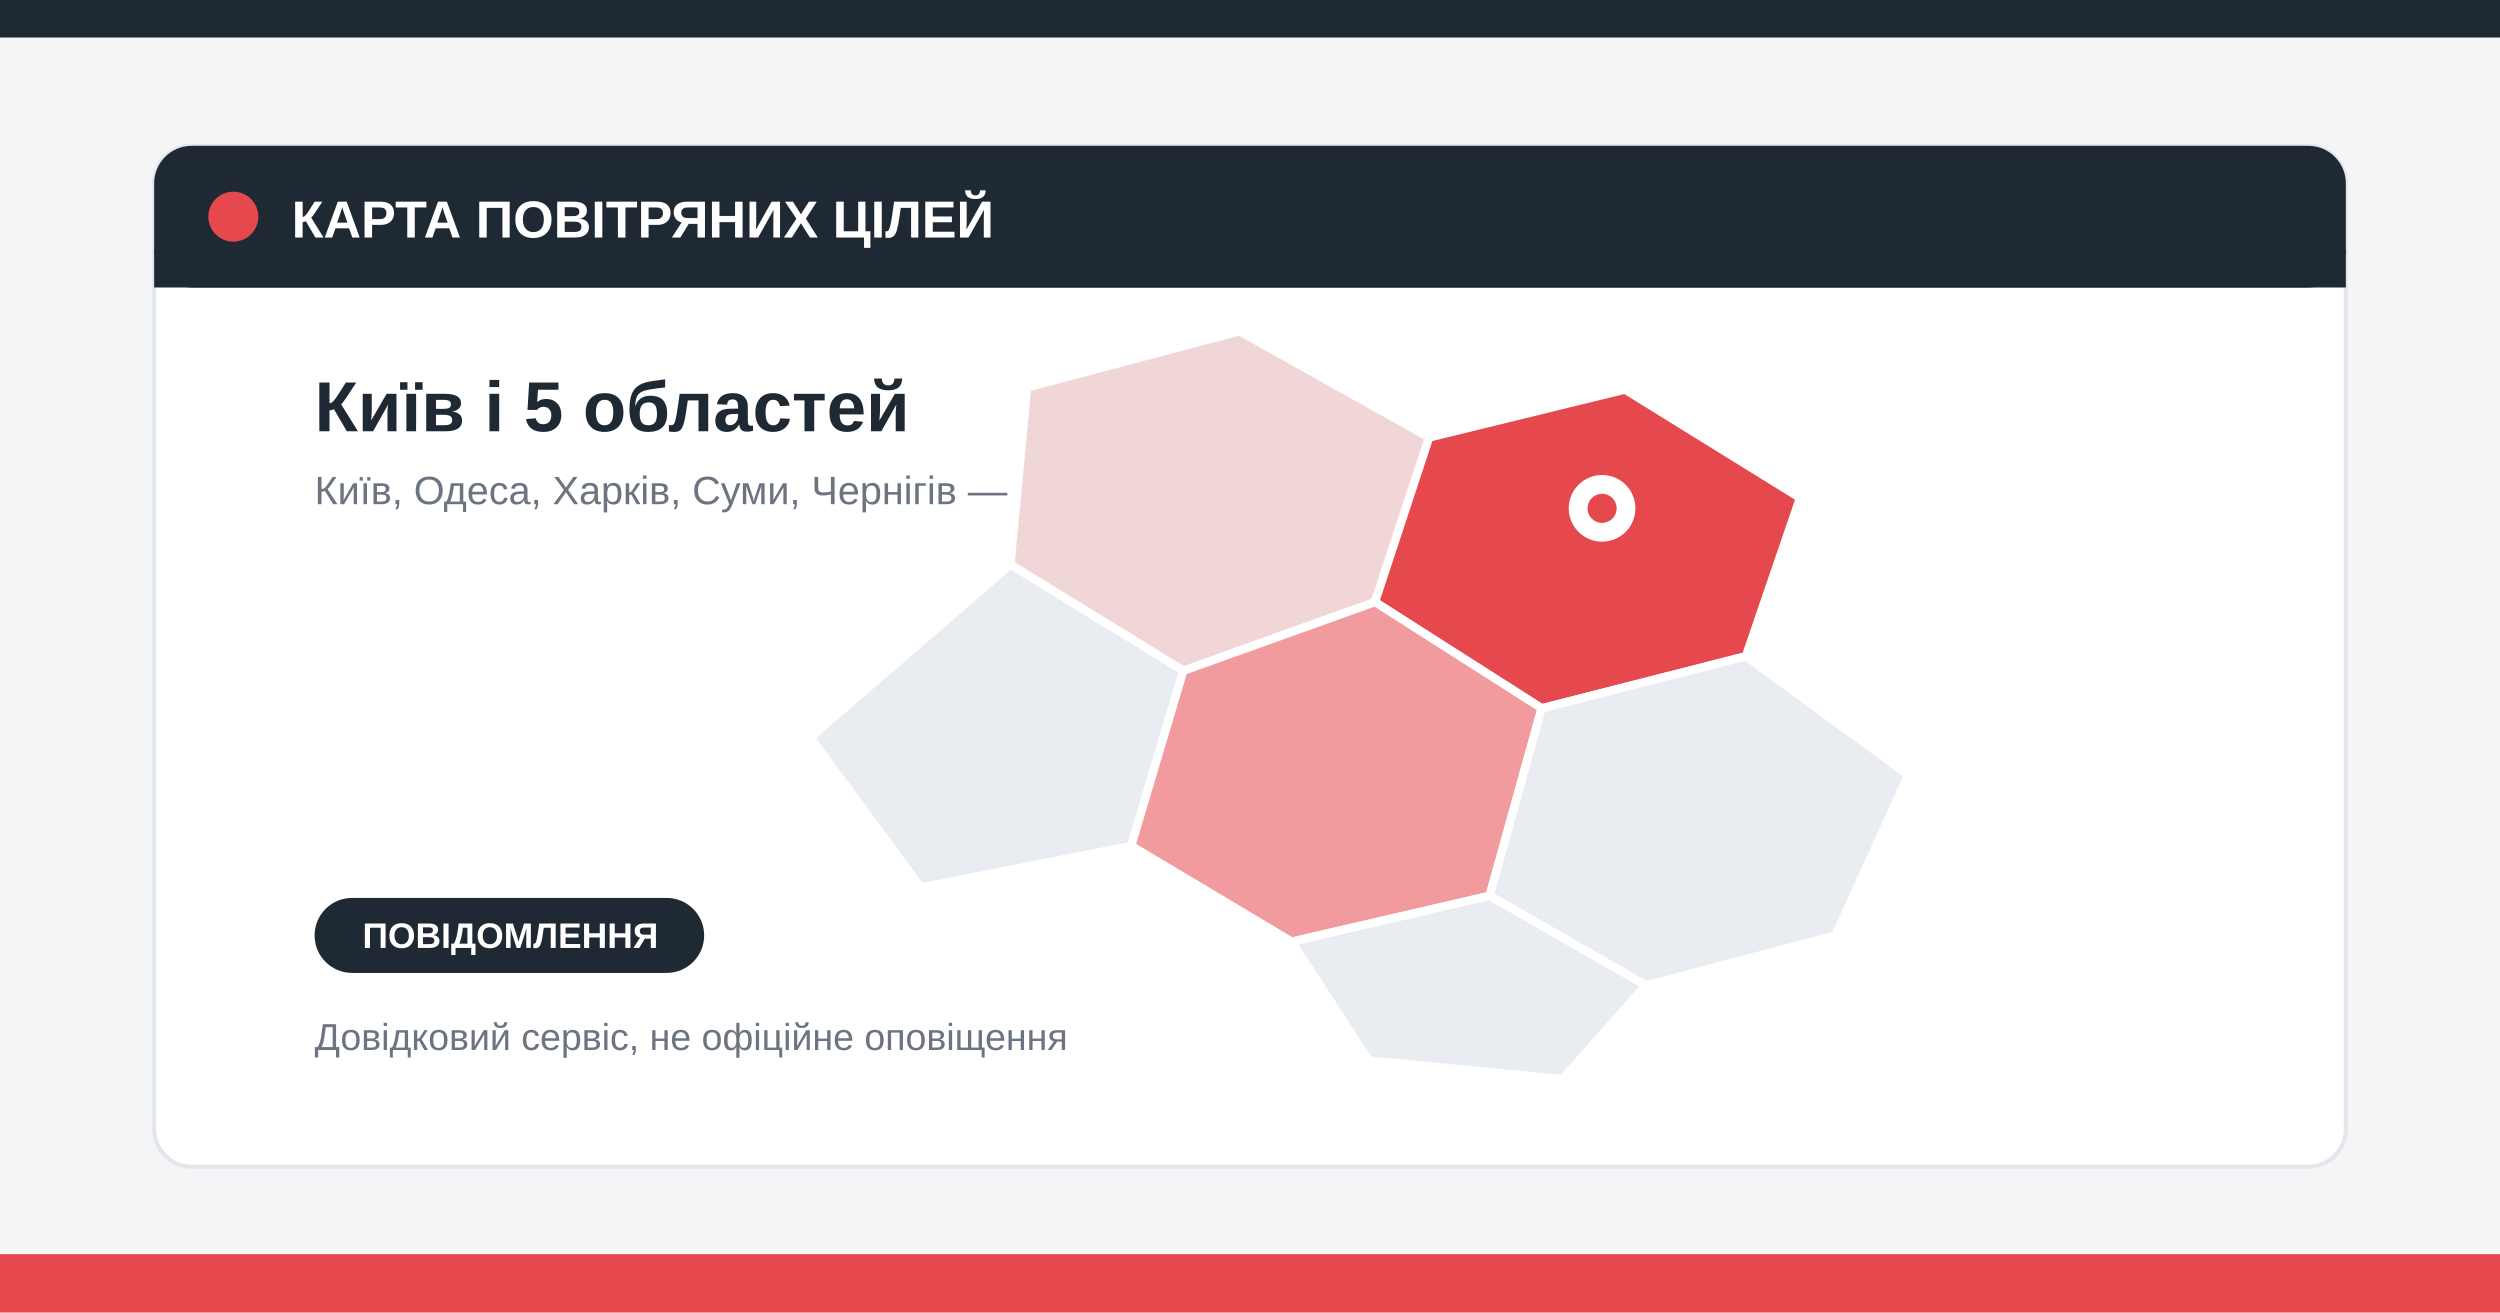
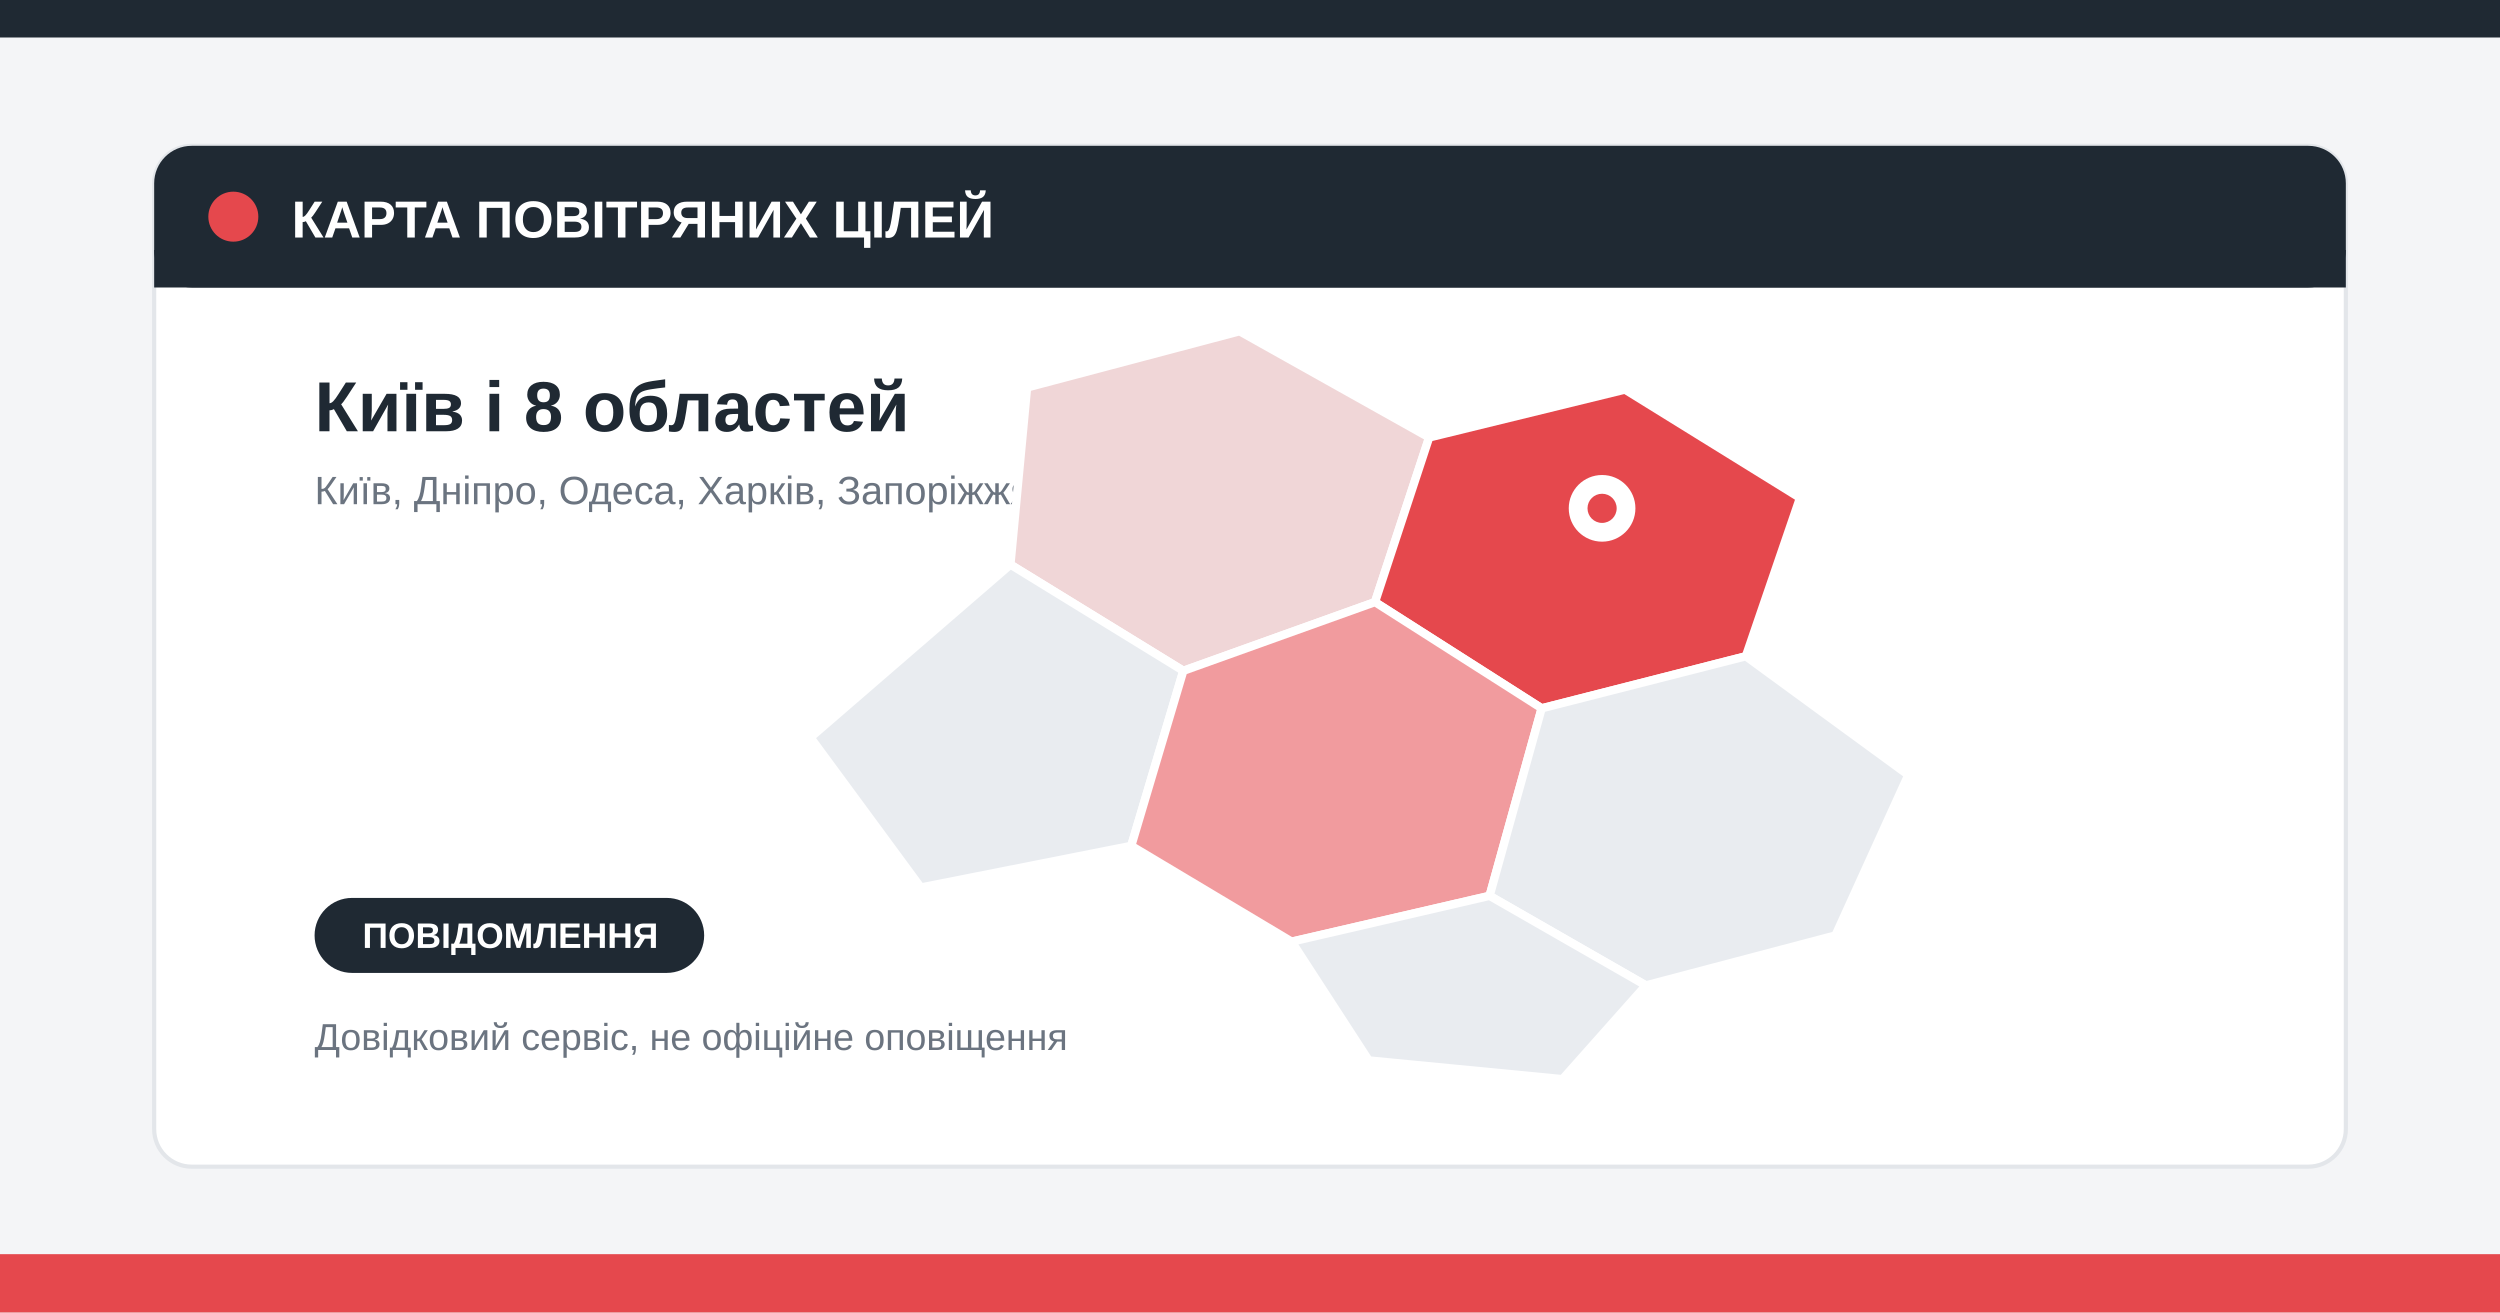
<svg xmlns="http://www.w3.org/2000/svg" width="1200" height="630" viewBox="0 0 1200 630" role="img" aria-labelledby="title desc">
  <rect width="1200" height="630" fill="#f4f5f7" />
  <rect width="1200" height="18" fill="#1f2933" />
  <rect x="74" y="70" width="1052" height="490" rx="18" fill="#ffffff" stroke="#e3e6ea" stroke-width="2" />
  <rect x="74" y="70" width="1052" height="68" rx="18" fill="#1f2933" />
  <rect x="74" y="120" width="1052" height="18" fill="#1f2933" />
  <circle cx="112" cy="104" r="12" fill="#e5484d" />
  <text x="140" y="114" fill="#ffffff" font-family="Arial, sans-serif" font-size="25" font-weight="700">КАРТА ПОВІТРЯНИХ ЦІЛЕЙ</text>
-   <text x="151" y="207" fill="#1f2933" font-family="Arial, sans-serif" font-size="34" font-weight="700">Київ і 5 областей</text>
-   <text x="151" y="242" fill="#6b7480" font-family="Arial, sans-serif" font-size="19">Київ, Одеса, Харків, Суми, Чернігів — по районах</text>
+   <text x="151" y="207" fill="#1f2933" font-family="Arial, sans-serif" font-size="34" font-weight="700">Київ і 8 областей</text>
+   <text x="151" y="242" fill="#6b7480" font-family="Arial, sans-serif" font-size="19">Київ, Дніпро, Одеса, Харків, Запоріжжя та інші</text>
  <g stroke="#ffffff" stroke-width="4">
    <path d="M493 186 595 159 686 210 660 289 568 322 485 271Z" fill="#f0d6d7" />
    <path d="M686 210 780 187 864 239 838 315 740 340 660 289Z" fill="#e5484d" />
    <path d="M485 271 568 322 543 406 442 426 389 354Z" fill="#e9ecf0" />
    <path d="M568 322 660 289 740 340 715 430 620 452 543 406Z" fill="#f19b9e" />
    <path d="M740 340 838 315 916 372 881 449 790 473 715 430Z" fill="#e9ecf0" />
    <path d="M620 452 715 430 790 473 750 518 657 509Z" fill="#e9ecf0" />
  </g>
  <circle cx="769" cy="244" r="16" fill="#ffffff" />
  <circle cx="769" cy="244" r="7" fill="#e5484d" />
  <rect x="151" y="431" width="187" height="36" rx="18" fill="#1f2933" />
  <text x="174" y="455" fill="#ffffff" font-family="Arial, sans-serif" font-size="17" font-weight="700">ПОВІДОМЛЕННЯ</text>
  <text x="151" y="504" fill="#6b7480" font-family="Arial, sans-serif" font-size="18">Довідковий сервіс, не офіційне оповіщення</text>
  <rect y="602" width="1200" height="28" fill="#e5484d" />
</svg>
